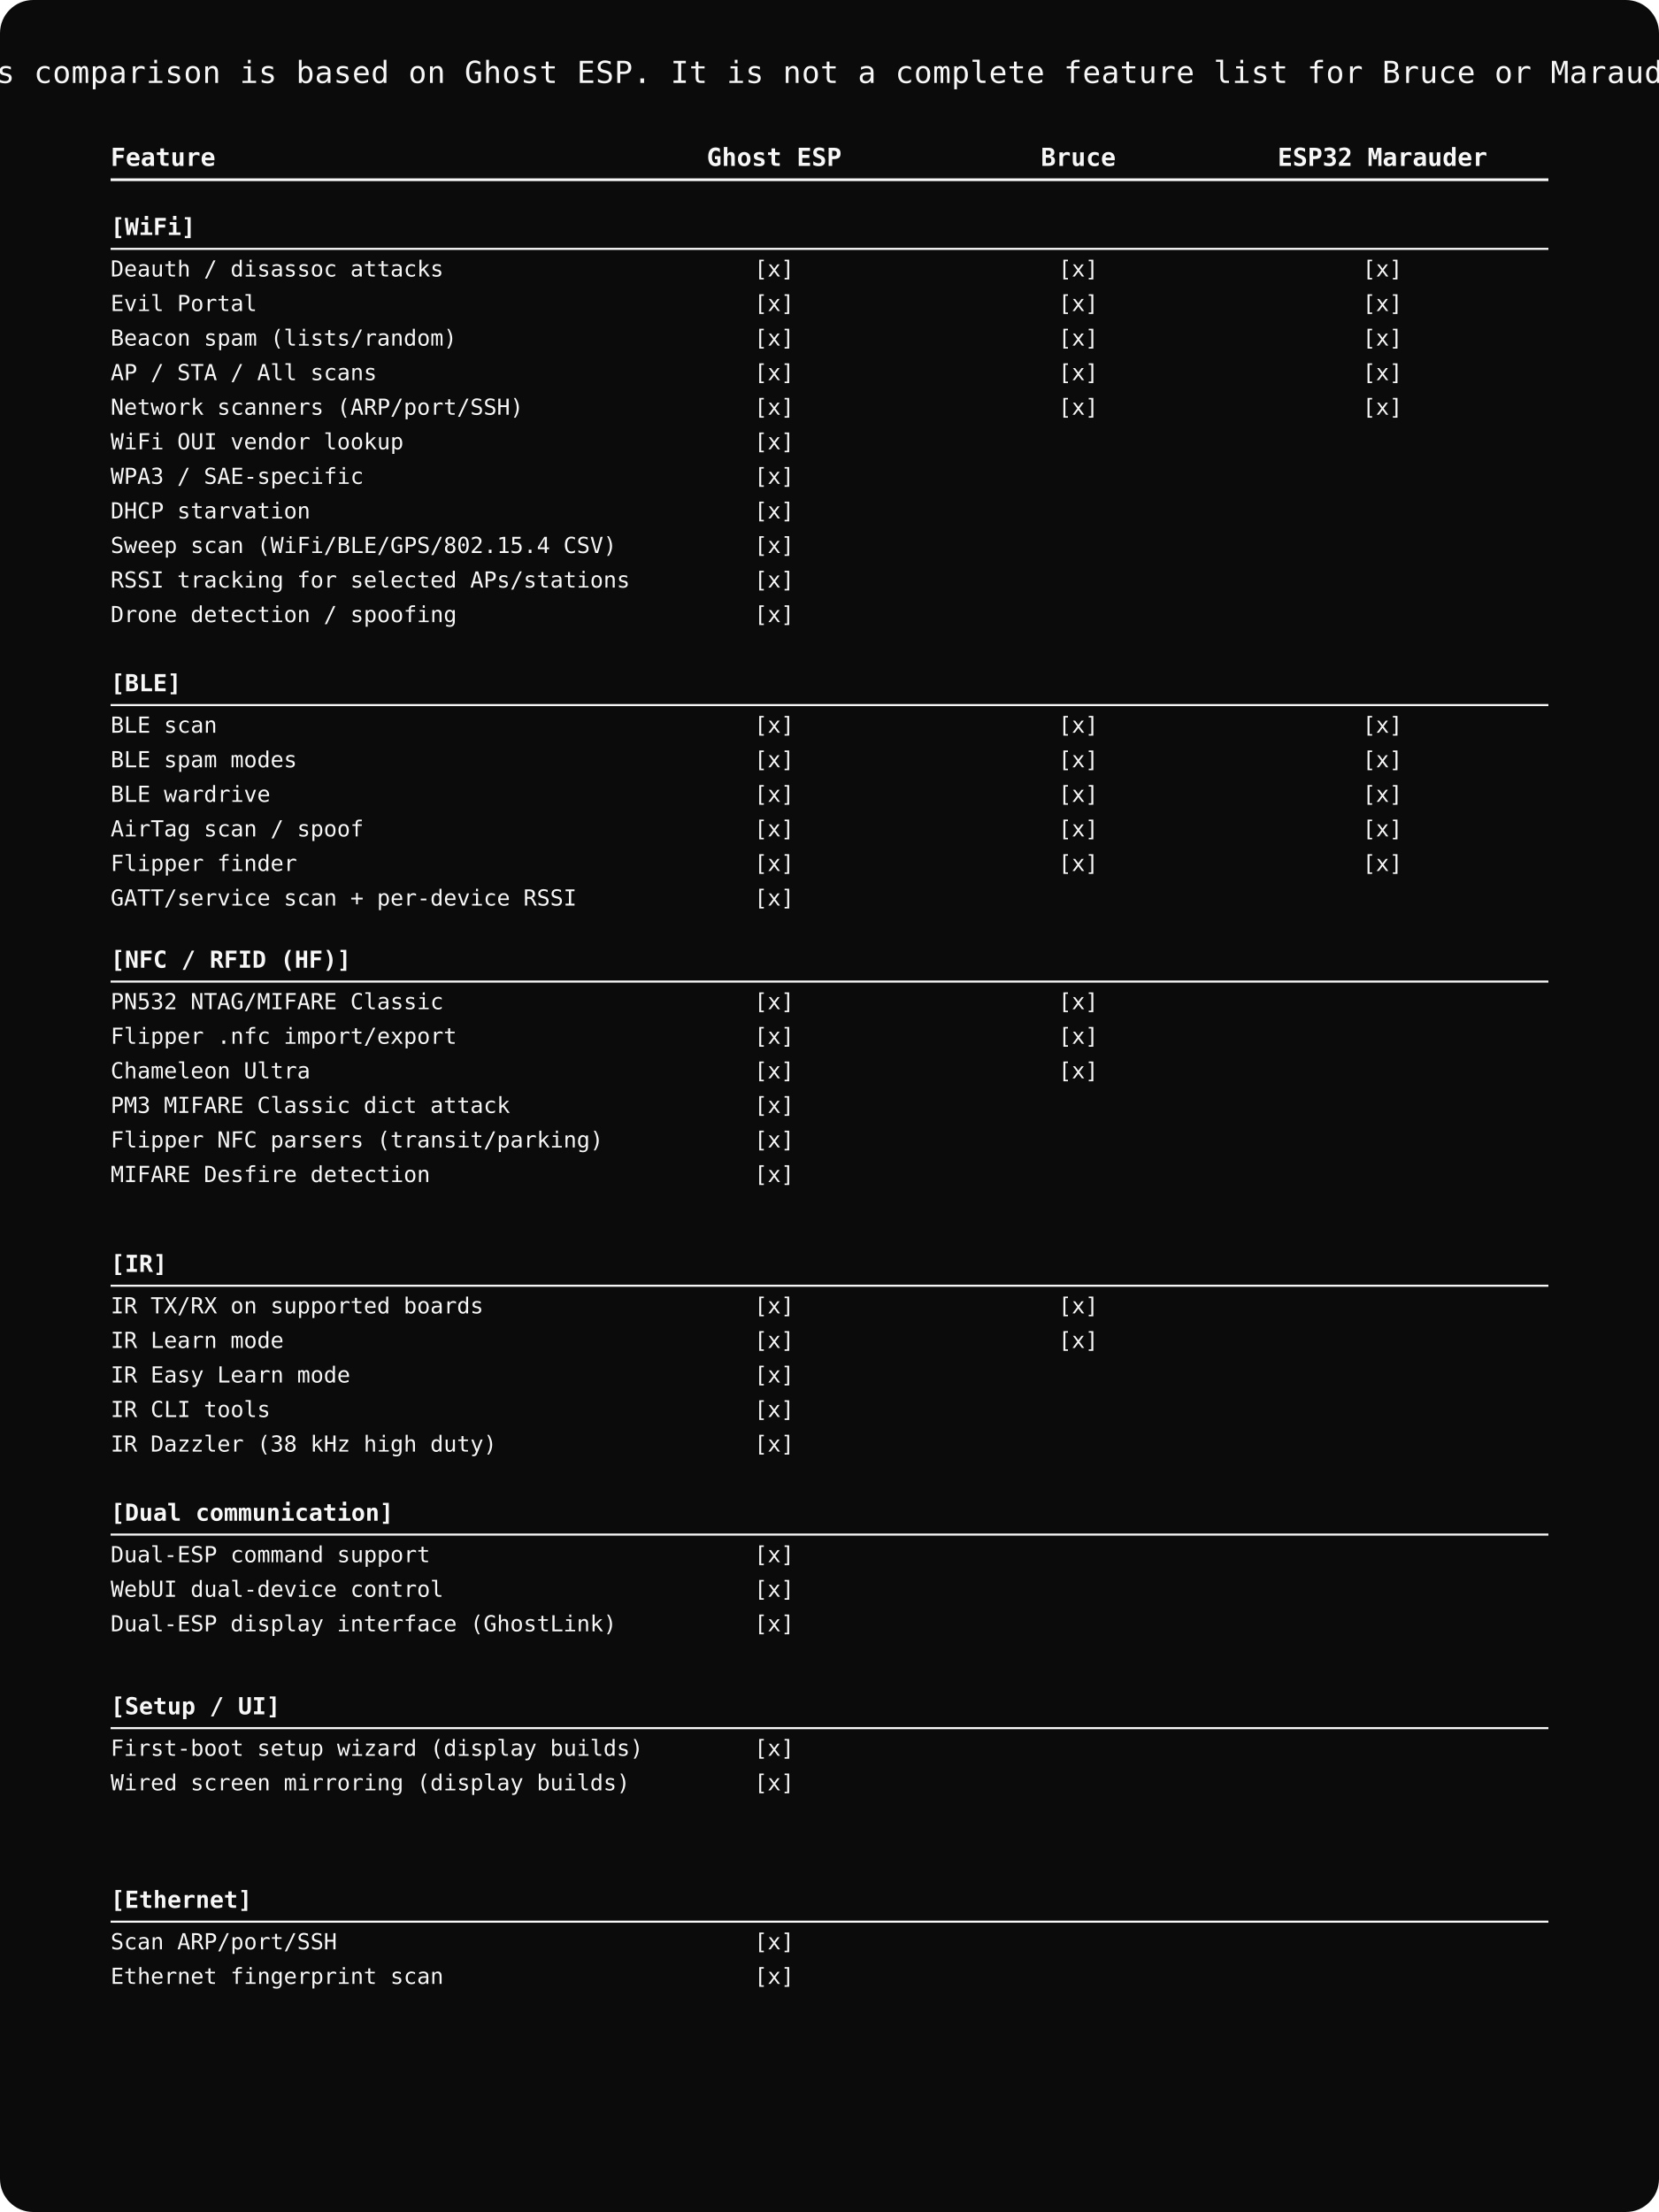
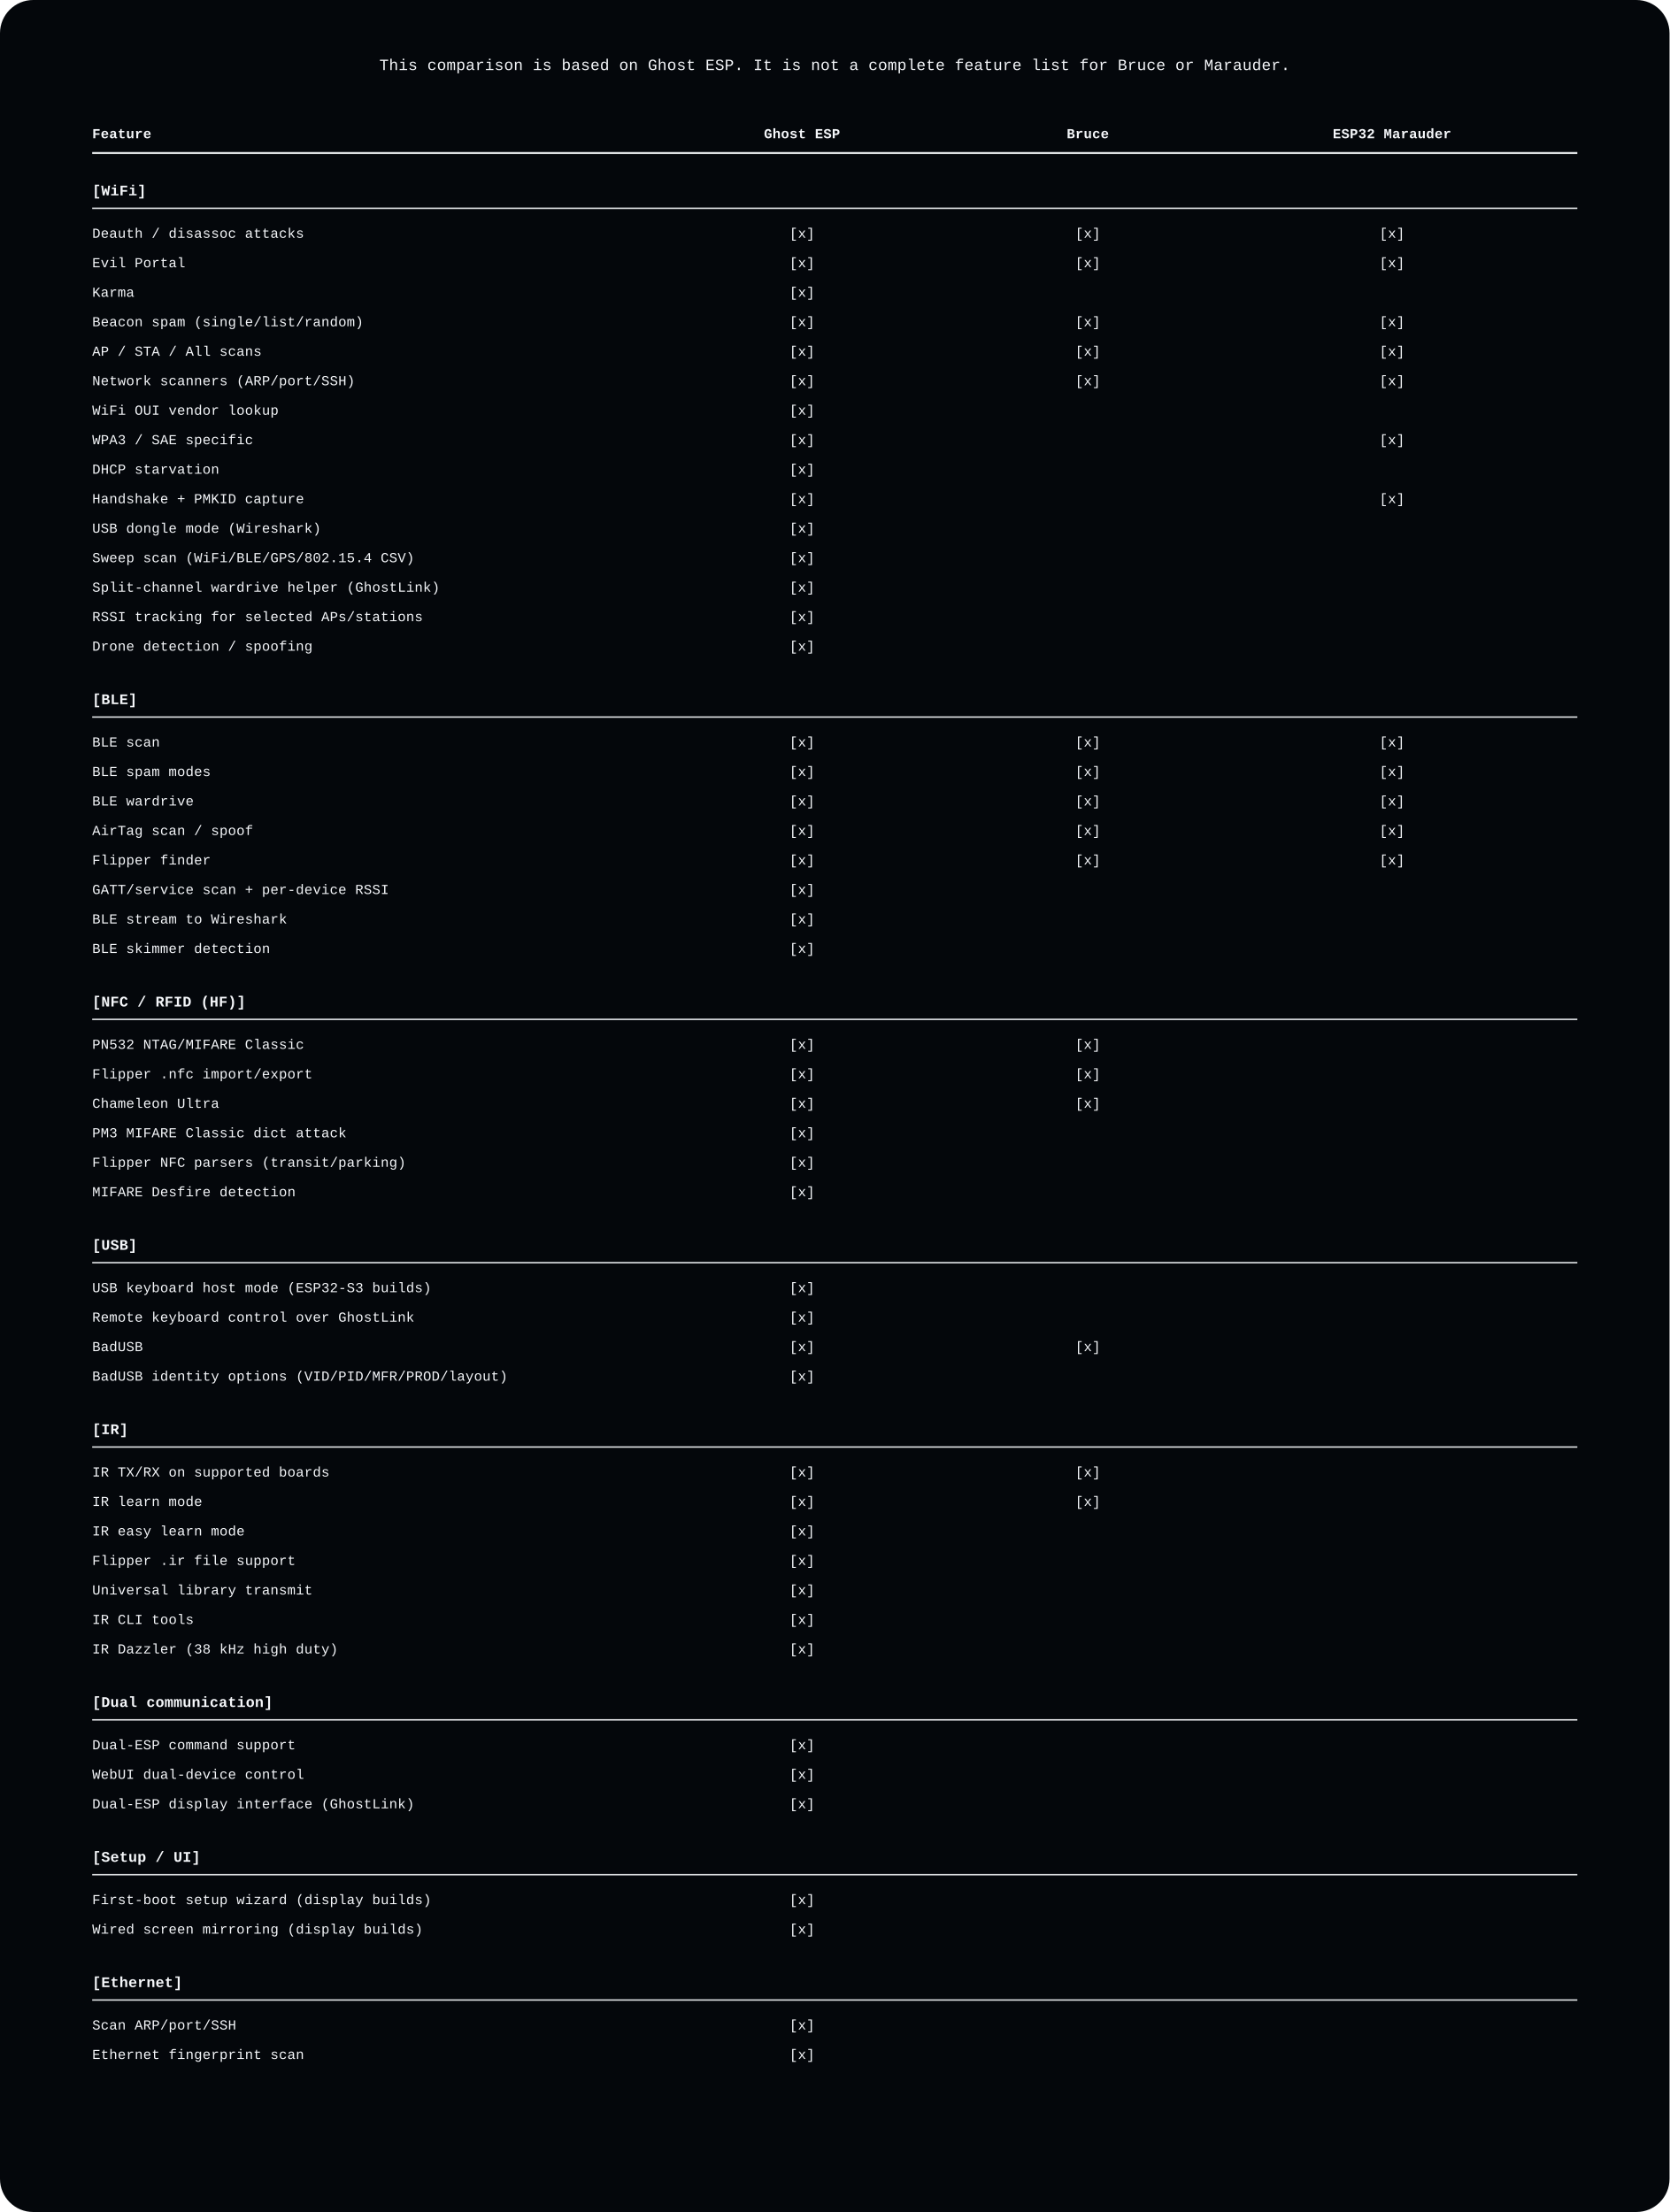
- <svg xmlns="http://www.w3.org/2000/svg" width="1200" height="1600" viewBox="0 0 1200 1600" fill="none">
+ <svg xmlns="http://www.w3.org/2000/svg" width="1811" height="2400" viewBox="0 0 1811 2400" fill="none">
  <style>
-     .bg { fill: #0b0b0b; }
-     .text { fill: #f7f7f7; font-family: "IBM Plex Mono", "Menlo", "Consolas", monospace; }
-     .title { font-size: 22px; letter-spacing: 0.3px; text-anchor: middle; }
-     .header { font-size: 18px; font-weight: 600; }
-     .subhead { font-size: 17px; font-weight: 600; }
-     .row { font-size: 16px; }
-     .col0 { width: 420px; }
-     .col1, .col2, .col3 { width: 200px; text-anchor: middle; }
-     .check { fill: #f7f7f7; }
+     .bg { fill: #04070b; }
+     .txt {
+       fill: #f5f7fa;
+       font-family: "IBM Plex Mono", "SFMono-Regular", Menlo, Consolas, "Liberation Mono", monospace;
+       letter-spacing: 0.2px;
+     }
+     .note { font-size: 17px; font-weight: 500; }
+     .head { font-size: 15px; font-weight: 700; }
+     .sect { font-size: 16px; font-weight: 700; }
+     .row  { font-size: 15px; font-weight: 500; }
+     .mark { font-size: 15px; font-weight: 500; text-anchor: middle; }
+     .rule { stroke: #f5f7fa; stroke-width: 1.6; opacity: 0.9; }
+     .rule-strong { stroke-width: 2.2; }
  </style>
-   <rect class="bg" x="0" y="0" width="1200" height="1600" rx="24" />
-   <text class="text title" x="600" y="60">This comparison is based on Ghost ESP. It is not a complete feature list for Bruce or Marauder.</text>
-   <g transform="translate(80,120)">
-     <text class="text header" x="0" y="0">Feature</text>
-     <text class="text header" x="480" y="0" text-anchor="middle">Ghost ESP</text>
-     <text class="text header" x="700" y="0" text-anchor="middle">Bruce</text>
-     <text class="text header" x="920" y="0" text-anchor="middle">ESP32 Marauder</text>
-     <line x1="0" y1="10" x2="1040" y2="10" stroke="#f7f7f7" stroke-width="2" />
-   </g>
-   <g transform="translate(80,170)">
-     <text class="text subhead" x="0" y="0">[WiFi]</text>
-     <line x1="0" y1="10" x2="1040" y2="10" stroke="#f7f7f7" stroke-width="1.5" />
-     <g class="row" transform="translate(0,30)">
-       <text class="text" x="0" y="0">Deauth / disassoc attacks</text>
-       <text class="text" x="480" y="0" text-anchor="middle">[x]</text>
-       <text class="text" x="700" y="0" text-anchor="middle">[x]</text>
-       <text class="text" x="920" y="0" text-anchor="middle">[x]</text>
-     </g>
-     <g class="row" transform="translate(0,55)">
-       <text class="text" x="0" y="0">Evil Portal</text>
-       <text class="text" x="480" y="0" text-anchor="middle">[x]</text>
-       <text class="text" x="700" y="0" text-anchor="middle">[x]</text>
-       <text class="text" x="920" y="0" text-anchor="middle">[x]</text>
-     </g>
-     <g class="row" transform="translate(0,80)">
-       <text class="text" x="0" y="0">Beacon spam (lists/random)</text>
-       <text class="text" x="480" y="0" text-anchor="middle">[x]</text>
-       <text class="text" x="700" y="0" text-anchor="middle">[x]</text>
-       <text class="text" x="920" y="0" text-anchor="middle">[x]</text>
-     </g>
-     <g class="row" transform="translate(0,105)">
-       <text class="text" x="0" y="0">AP / STA / All scans</text>
-       <text class="text" x="480" y="0" text-anchor="middle">[x]</text>
-       <text class="text" x="700" y="0" text-anchor="middle">[x]</text>
-       <text class="text" x="920" y="0" text-anchor="middle">[x]</text>
-     </g>
-     <g class="row" transform="translate(0,130)">
-       <text class="text" x="0" y="0">Network scanners (ARP/port/SSH)</text>
-       <text class="text" x="480" y="0" text-anchor="middle">[x]</text>
-       <text class="text" x="700" y="0" text-anchor="middle">[x]</text>
-       <text class="text" x="920" y="0" text-anchor="middle">[x]</text>
-     </g>
-     <g class="row" transform="translate(0,155)">
-       <text class="text" x="0" y="0">WiFi OUI vendor lookup</text>
-       <text class="text" x="480" y="0" text-anchor="middle">[x]</text>
-       <text class="text" x="700" y="0" text-anchor="middle" />
-       <text class="text" x="920" y="0" text-anchor="middle" />
-     </g>
-     <g class="row" transform="translate(0,180)">
-       <text class="text" x="0" y="0">WPA3 / SAE-specific</text>
-       <text class="text" x="480" y="0" text-anchor="middle">[x]</text>
-       <text class="text" x="700" y="0" text-anchor="middle" />
-       <text class="text" x="920" y="0" text-anchor="middle" />
-     </g>
-     <g class="row" transform="translate(0,205)">
-       <text class="text" x="0" y="0">DHCP starvation</text>
-       <text class="text" x="480" y="0" text-anchor="middle">[x]</text>
-       <text class="text" x="700" y="0" text-anchor="middle" />
-       <text class="text" x="920" y="0" text-anchor="middle" />
-     </g>
-     <g class="row" transform="translate(0,230)">
-       <text class="text" x="0" y="0">Sweep scan (WiFi/BLE/GPS/802.15.4 CSV)</text>
-       <text class="text" x="480" y="0" text-anchor="middle">[x]</text>
-       <text class="text" x="700" y="0" text-anchor="middle" />
-       <text class="text" x="920" y="0" text-anchor="middle" />
-     </g>
-     <g class="row" transform="translate(0,255)">
-       <text class="text" x="0" y="0">RSSI tracking for selected APs/stations</text>
-       <text class="text" x="480" y="0" text-anchor="middle">[x]</text>
-       <text class="text" x="700" y="0" text-anchor="middle" />
-       <text class="text" x="920" y="0" text-anchor="middle" />
-     </g>
-     <g class="row" transform="translate(0,280)">
-       <text class="text" x="0" y="0">Drone detection / spoofing</text>
-       <text class="text" x="480" y="0" text-anchor="middle">[x]</text>
-       <text class="text" x="700" y="0" text-anchor="middle" />
-       <text class="text" x="920" y="0" text-anchor="middle" />
-     </g>
-   </g>
-   <g transform="translate(80,500)">
-     <text class="text subhead" x="0" y="0">[BLE]</text>
-     <line x1="0" y1="10" x2="1040" y2="10" stroke="#f7f7f7" stroke-width="1.5" />
-     <g class="row" transform="translate(0,30)">
-       <text class="text" x="0" y="0">BLE scan</text>
-       <text class="text" x="480" y="0" text-anchor="middle">[x]</text>
-       <text class="text" x="700" y="0" text-anchor="middle">[x]</text>
-       <text class="text" x="920" y="0" text-anchor="middle">[x]</text>
-     </g>
-     <g class="row" transform="translate(0,55)">
-       <text class="text" x="0" y="0">BLE spam modes</text>
-       <text class="text" x="480" y="0" text-anchor="middle">[x]</text>
-       <text class="text" x="700" y="0" text-anchor="middle">[x]</text>
-       <text class="text" x="920" y="0" text-anchor="middle">[x]</text>
-     </g>
-     <g class="row" transform="translate(0,80)">
-       <text class="text" x="0" y="0">BLE wardrive</text>
-       <text class="text" x="480" y="0" text-anchor="middle">[x]</text>
-       <text class="text" x="700" y="0" text-anchor="middle">[x]</text>
-       <text class="text" x="920" y="0" text-anchor="middle">[x]</text>
-     </g>
-     <g class="row" transform="translate(0,105)">
-       <text class="text" x="0" y="0">AirTag scan / spoof</text>
-       <text class="text" x="480" y="0" text-anchor="middle">[x]</text>
-       <text class="text" x="700" y="0" text-anchor="middle">[x]</text>
-       <text class="text" x="920" y="0" text-anchor="middle">[x]</text>
-     </g>
-     <g class="row" transform="translate(0,130)">
-       <text class="text" x="0" y="0">Flipper finder</text>
-       <text class="text" x="480" y="0" text-anchor="middle">[x]</text>
-       <text class="text" x="700" y="0" text-anchor="middle">[x]</text>
-       <text class="text" x="920" y="0" text-anchor="middle">[x]</text>
-     </g>
-     <g class="row" transform="translate(0,155)">
-       <text class="text" x="0" y="0">GATT/service scan + per-device RSSI</text>
-       <text class="text" x="480" y="0" text-anchor="middle">[x]</text>
-       <text class="text" x="700" y="0" text-anchor="middle" />
-       <text class="text" x="920" y="0" text-anchor="middle" />
-     </g>
-   </g>
-   <g transform="translate(80,700)">
-     <text class="text subhead" x="0" y="0">[NFC / RFID (HF)]</text>
-     <line x1="0" y1="10" x2="1040" y2="10" stroke="#f7f7f7" stroke-width="1.5" />
-     <g class="row" transform="translate(0,30)">
-       <text class="text" x="0" y="0">PN532 NTAG/MIFARE Classic</text>
-       <text class="text" x="480" y="0" text-anchor="middle">[x]</text>
-       <text class="text" x="700" y="0" text-anchor="middle">[x]</text>
-       <text class="text" x="920" y="0" text-anchor="middle" />
-     </g>
-     <g class="row" transform="translate(0,55)">
-       <text class="text" x="0" y="0">Flipper .nfc import/export</text>
-       <text class="text" x="480" y="0" text-anchor="middle">[x]</text>
-       <text class="text" x="700" y="0" text-anchor="middle">[x]</text>
-       <text class="text" x="920" y="0" text-anchor="middle" />
-     </g>
-     <g class="row" transform="translate(0,80)">
-       <text class="text" x="0" y="0">Chameleon Ultra</text>
-       <text class="text" x="480" y="0" text-anchor="middle">[x]</text>
-       <text class="text" x="700" y="0" text-anchor="middle">[x]</text>
-       <text class="text" x="920" y="0" text-anchor="middle" />
-     </g>
-     <g class="row" transform="translate(0,105)">
-       <text class="text" x="0" y="0">PM3 MIFARE Classic dict attack</text>
-       <text class="text" x="480" y="0" text-anchor="middle">[x]</text>
-       <text class="text" x="700" y="0" text-anchor="middle" />
-       <text class="text" x="920" y="0" text-anchor="middle" />
-     </g>
-     <g class="row" transform="translate(0,130)">
-       <text class="text" x="0" y="0">Flipper NFC parsers (transit/parking)</text>
-       <text class="text" x="480" y="0" text-anchor="middle">[x]</text>
-       <text class="text" x="700" y="0" text-anchor="middle" />
-       <text class="text" x="920" y="0" text-anchor="middle" />
-     </g>
-     <g class="row" transform="translate(0,155)">
-       <text class="text" x="0" y="0">MIFARE Desfire detection</text>
-       <text class="text" x="480" y="0" text-anchor="middle">[x]</text>
-       <text class="text" x="700" y="0" text-anchor="middle" />
-       <text class="text" x="920" y="0" text-anchor="middle" />
-     </g>
-   </g>
-   <g transform="translate(80,920)">
-     <text class="text subhead" x="0" y="0">[IR]</text>
-     <line x1="0" y1="10" x2="1040" y2="10" stroke="#f7f7f7" stroke-width="1.5" />
-     <g class="row" transform="translate(0,30)">
-       <text class="text" x="0" y="0">IR TX/RX on supported boards</text>
-       <text class="text" x="480" y="0" text-anchor="middle">[x]</text>
-       <text class="text" x="700" y="0" text-anchor="middle">[x]</text>
-       <text class="text" x="920" y="0" text-anchor="middle" />
-     </g>
-     <g class="row" transform="translate(0,55)">
-       <text class="text" x="0" y="0">IR Learn mode</text>
-       <text class="text" x="480" y="0" text-anchor="middle">[x]</text>
-       <text class="text" x="700" y="0" text-anchor="middle">[x]</text>
-       <text class="text" x="920" y="0" text-anchor="middle" />
-     </g>
-     <g class="row" transform="translate(0,80)">
-       <text class="text" x="0" y="0">IR Easy Learn mode</text>
-       <text class="text" x="480" y="0" text-anchor="middle">[x]</text>
-       <text class="text" x="700" y="0" text-anchor="middle" />
-       <text class="text" x="920" y="0" text-anchor="middle" />
-     </g>
-     <g class="row" transform="translate(0,105)">
-       <text class="text" x="0" y="0">IR CLI tools</text>
-       <text class="text" x="480" y="0" text-anchor="middle">[x]</text>
-       <text class="text" x="700" y="0" text-anchor="middle" />
-       <text class="text" x="920" y="0" text-anchor="middle" />
-     </g>
-     <g class="row" transform="translate(0,130)">
-       <text class="text" x="0" y="0">IR Dazzler (38 kHz high duty)</text>
-       <text class="text" x="480" y="0" text-anchor="middle">[x]</text>
-       <text class="text" x="700" y="0" text-anchor="middle" />
-       <text class="text" x="920" y="0" text-anchor="middle" />
-     </g>
-   </g>
-   <g transform="translate(80,1100)">
-     <text class="text subhead" x="0" y="0">[Dual communication]</text>
-     <line x1="0" y1="10" x2="1040" y2="10" stroke="#f7f7f7" stroke-width="1.5" />
-     <g class="row" transform="translate(0,30)">
-       <text class="text" x="0" y="0">Dual-ESP command support</text>
-       <text class="text" x="480" y="0" text-anchor="middle">[x]</text>
-       <text class="text" x="700" y="0" text-anchor="middle" />
-       <text class="text" x="920" y="0" text-anchor="middle" />
-     </g>
-     <g class="row" transform="translate(0,55)">
-       <text class="text" x="0" y="0">WebUI dual-device control</text>
-       <text class="text" x="480" y="0" text-anchor="middle">[x]</text>
-       <text class="text" x="700" y="0" text-anchor="middle" />
-       <text class="text" x="920" y="0" text-anchor="middle" />
-     </g>
-     <g class="row" transform="translate(0,80)">
-       <text class="text" x="0" y="0">Dual-ESP display interface (GhostLink)</text>
-       <text class="text" x="480" y="0" text-anchor="middle">[x]</text>
-       <text class="text" x="700" y="0" text-anchor="middle" />
-       <text class="text" x="920" y="0" text-anchor="middle" />
-     </g>
-   </g>
-   <g transform="translate(80,1240)">
-     <text class="text subhead" x="0" y="0">[Setup / UI]</text>
-     <line x1="0" y1="10" x2="1040" y2="10" stroke="#f7f7f7" stroke-width="1.5" />
-     <g class="row" transform="translate(0,30)">
-       <text class="text" x="0" y="0">First-boot setup wizard (display builds)</text>
-       <text class="text" x="480" y="0" text-anchor="middle">[x]</text>
-       <text class="text" x="700" y="0" text-anchor="middle" />
-       <text class="text" x="920" y="0" text-anchor="middle" />
-     </g>
-     <g class="row" transform="translate(0,55)">
-       <text class="text" x="0" y="0">Wired screen mirroring (display builds)</text>
-       <text class="text" x="480" y="0" text-anchor="middle">[x]</text>
-       <text class="text" x="700" y="0" text-anchor="middle" />
-       <text class="text" x="920" y="0" text-anchor="middle" />
-     </g>
-   </g>
-   <g transform="translate(80,1380)">
-     <text class="text subhead" x="0" y="0">[Ethernet]</text>
-     <line x1="0" y1="10" x2="1040" y2="10" stroke="#f7f7f7" stroke-width="1.5" />
-     <g class="row" transform="translate(0,30)">
-       <text class="text" x="0" y="0">Scan ARP/port/SSH</text>
-       <text class="text" x="480" y="0" text-anchor="middle">[x]</text>
-       <text class="text" x="700" y="0" text-anchor="middle" />
-       <text class="text" x="920" y="0" text-anchor="middle" />
-     </g>
-     <g class="row" transform="translate(0,55)">
-       <text class="text" x="0" y="0">Ethernet fingerprint scan</text>
-       <text class="text" x="480" y="0" text-anchor="middle">[x]</text>
-       <text class="text" x="700" y="0" text-anchor="middle" />
-       <text class="text" x="920" y="0" text-anchor="middle" />
-     </g>
-   </g>
+   <rect class="bg" x="0" y="0" width="1811" height="2400" rx="36" />
+   <text class="txt note" x="905.5" y="76" text-anchor="middle">This comparison is based on Ghost ESP. It is not a complete feature list for Bruce or Marauder.</text>
+   <text class="txt head" x="100" y="150">Feature</text>
+   <text class="txt head" x="870" y="150" text-anchor="middle">Ghost ESP</text>
+   <text class="txt head" x="1180" y="150" text-anchor="middle">Bruce</text>
+   <text class="txt head" x="1510" y="150" text-anchor="middle">ESP32 Marauder</text>
+   <line class="rule rule-strong" x1="100" y1="166" x2="1711" y2="166" />
+   <text class="txt sect" x="100" y="212">[WiFi]</text>
+   <line class="rule" x1="100" y1="226" x2="1711" y2="226" />
+   <text class="txt row" x="100" y="258">Deauth / disassoc attacks</text>
+   <text class="txt mark" x="870" y="258">[x]</text>
+   <text class="txt mark" x="1180" y="258">[x]</text>
+   <text class="txt mark" x="1510" y="258">[x]</text>
+   <text class="txt row" x="100" y="290">Evil Portal</text>
+   <text class="txt mark" x="870" y="290">[x]</text>
+   <text class="txt mark" x="1180" y="290">[x]</text>
+   <text class="txt mark" x="1510" y="290">[x]</text>
+   <text class="txt row" x="100" y="322">Karma</text>
+   <text class="txt mark" x="870" y="322">[x]</text>
+   <text class="txt row" x="100" y="354">Beacon spam (single/list/random)</text>
+   <text class="txt mark" x="870" y="354">[x]</text>
+   <text class="txt mark" x="1180" y="354">[x]</text>
+   <text class="txt mark" x="1510" y="354">[x]</text>
+   <text class="txt row" x="100" y="386">AP / STA / All scans</text>
+   <text class="txt mark" x="870" y="386">[x]</text>
+   <text class="txt mark" x="1180" y="386">[x]</text>
+   <text class="txt mark" x="1510" y="386">[x]</text>
+   <text class="txt row" x="100" y="418">Network scanners (ARP/port/SSH)</text>
+   <text class="txt mark" x="870" y="418">[x]</text>
+   <text class="txt mark" x="1180" y="418">[x]</text>
+   <text class="txt mark" x="1510" y="418">[x]</text>
+   <text class="txt row" x="100" y="450">WiFi OUI vendor lookup</text>
+   <text class="txt mark" x="870" y="450">[x]</text>
+   <text class="txt row" x="100" y="482">WPA3 / SAE specific</text>
+   <text class="txt mark" x="870" y="482">[x]</text>
+   <text class="txt mark" x="1510" y="482">[x]</text>
+   <text class="txt row" x="100" y="514">DHCP starvation</text>
+   <text class="txt mark" x="870" y="514">[x]</text>
+   <text class="txt row" x="100" y="546">Handshake + PMKID capture</text>
+   <text class="txt mark" x="870" y="546">[x]</text>
+   <text class="txt mark" x="1510" y="546">[x]</text>
+   <text class="txt row" x="100" y="578">USB dongle mode (Wireshark)</text>
+   <text class="txt mark" x="870" y="578">[x]</text>
+   <text class="txt row" x="100" y="610">Sweep scan (WiFi/BLE/GPS/802.15.4 CSV)</text>
+   <text class="txt mark" x="870" y="610">[x]</text>
+   <text class="txt row" x="100" y="642">Split-channel wardrive helper (GhostLink)</text>
+   <text class="txt mark" x="870" y="642">[x]</text>
+   <text class="txt row" x="100" y="674">RSSI tracking for selected APs/stations</text>
+   <text class="txt mark" x="870" y="674">[x]</text>
+   <text class="txt row" x="100" y="706">Drone detection / spoofing</text>
+   <text class="txt mark" x="870" y="706">[x]</text>
+   <text class="txt sect" x="100" y="764">[BLE]</text>
+   <line class="rule" x1="100" y1="778" x2="1711" y2="778" />
+   <text class="txt row" x="100" y="810">BLE scan</text>
+   <text class="txt mark" x="870" y="810">[x]</text>
+   <text class="txt mark" x="1180" y="810">[x]</text>
+   <text class="txt mark" x="1510" y="810">[x]</text>
+   <text class="txt row" x="100" y="842">BLE spam modes</text>
+   <text class="txt mark" x="870" y="842">[x]</text>
+   <text class="txt mark" x="1180" y="842">[x]</text>
+   <text class="txt mark" x="1510" y="842">[x]</text>
+   <text class="txt row" x="100" y="874">BLE wardrive</text>
+   <text class="txt mark" x="870" y="874">[x]</text>
+   <text class="txt mark" x="1180" y="874">[x]</text>
+   <text class="txt mark" x="1510" y="874">[x]</text>
+   <text class="txt row" x="100" y="906">AirTag scan / spoof</text>
+   <text class="txt mark" x="870" y="906">[x]</text>
+   <text class="txt mark" x="1180" y="906">[x]</text>
+   <text class="txt mark" x="1510" y="906">[x]</text>
+   <text class="txt row" x="100" y="938">Flipper finder</text>
+   <text class="txt mark" x="870" y="938">[x]</text>
+   <text class="txt mark" x="1180" y="938">[x]</text>
+   <text class="txt mark" x="1510" y="938">[x]</text>
+   <text class="txt row" x="100" y="970">GATT/service scan + per-device RSSI</text>
+   <text class="txt mark" x="870" y="970">[x]</text>
+   <text class="txt row" x="100" y="1002">BLE stream to Wireshark</text>
+   <text class="txt mark" x="870" y="1002">[x]</text>
+   <text class="txt row" x="100" y="1034">BLE skimmer detection</text>
+   <text class="txt mark" x="870" y="1034">[x]</text>
+   <text class="txt sect" x="100" y="1092">[NFC / RFID (HF)]</text>
+   <line class="rule" x1="100" y1="1106" x2="1711" y2="1106" />
+   <text class="txt row" x="100" y="1138">PN532 NTAG/MIFARE Classic</text>
+   <text class="txt mark" x="870" y="1138">[x]</text>
+   <text class="txt mark" x="1180" y="1138">[x]</text>
+   <text class="txt row" x="100" y="1170">Flipper .nfc import/export</text>
+   <text class="txt mark" x="870" y="1170">[x]</text>
+   <text class="txt mark" x="1180" y="1170">[x]</text>
+   <text class="txt row" x="100" y="1202">Chameleon Ultra</text>
+   <text class="txt mark" x="870" y="1202">[x]</text>
+   <text class="txt mark" x="1180" y="1202">[x]</text>
+   <text class="txt row" x="100" y="1234">PM3 MIFARE Classic dict attack</text>
+   <text class="txt mark" x="870" y="1234">[x]</text>
+   <text class="txt row" x="100" y="1266">Flipper NFC parsers (transit/parking)</text>
+   <text class="txt mark" x="870" y="1266">[x]</text>
+   <text class="txt row" x="100" y="1298">MIFARE Desfire detection</text>
+   <text class="txt mark" x="870" y="1298">[x]</text>
+   <text class="txt sect" x="100" y="1356">[USB]</text>
+   <line class="rule" x1="100" y1="1370" x2="1711" y2="1370" />
+   <text class="txt row" x="100" y="1402">USB keyboard host mode (ESP32-S3 builds)</text>
+   <text class="txt mark" x="870" y="1402">[x]</text>
+   <text class="txt row" x="100" y="1434">Remote keyboard control over GhostLink</text>
+   <text class="txt mark" x="870" y="1434">[x]</text>
+   <text class="txt row" x="100" y="1466">BadUSB</text>
+   <text class="txt mark" x="870" y="1466">[x]</text>
+   <text class="txt mark" x="1180" y="1466">[x]</text>
+   <text class="txt row" x="100" y="1498">BadUSB identity options (VID/PID/MFR/PROD/layout)</text>
+   <text class="txt mark" x="870" y="1498">[x]</text>
+   <text class="txt sect" x="100" y="1556">[IR]</text>
+   <line class="rule" x1="100" y1="1570" x2="1711" y2="1570" />
+   <text class="txt row" x="100" y="1602">IR TX/RX on supported boards</text>
+   <text class="txt mark" x="870" y="1602">[x]</text>
+   <text class="txt mark" x="1180" y="1602">[x]</text>
+   <text class="txt row" x="100" y="1634">IR learn mode</text>
+   <text class="txt mark" x="870" y="1634">[x]</text>
+   <text class="txt mark" x="1180" y="1634">[x]</text>
+   <text class="txt row" x="100" y="1666">IR easy learn mode</text>
+   <text class="txt mark" x="870" y="1666">[x]</text>
+   <text class="txt row" x="100" y="1698">Flipper .ir file support</text>
+   <text class="txt mark" x="870" y="1698">[x]</text>
+   <text class="txt row" x="100" y="1730">Universal library transmit</text>
+   <text class="txt mark" x="870" y="1730">[x]</text>
+   <text class="txt row" x="100" y="1762">IR CLI tools</text>
+   <text class="txt mark" x="870" y="1762">[x]</text>
+   <text class="txt row" x="100" y="1794">IR Dazzler (38 kHz high duty)</text>
+   <text class="txt mark" x="870" y="1794">[x]</text>
+   <text class="txt sect" x="100" y="1852">[Dual communication]</text>
+   <line class="rule" x1="100" y1="1866" x2="1711" y2="1866" />
+   <text class="txt row" x="100" y="1898">Dual-ESP command support</text>
+   <text class="txt mark" x="870" y="1898">[x]</text>
+   <text class="txt row" x="100" y="1930">WebUI dual-device control</text>
+   <text class="txt mark" x="870" y="1930">[x]</text>
+   <text class="txt row" x="100" y="1962">Dual-ESP display interface (GhostLink)</text>
+   <text class="txt mark" x="870" y="1962">[x]</text>
+   <text class="txt sect" x="100" y="2020">[Setup / UI]</text>
+   <line class="rule" x1="100" y1="2034" x2="1711" y2="2034" />
+   <text class="txt row" x="100" y="2066">First-boot setup wizard (display builds)</text>
+   <text class="txt mark" x="870" y="2066">[x]</text>
+   <text class="txt row" x="100" y="2098">Wired screen mirroring (display builds)</text>
+   <text class="txt mark" x="870" y="2098">[x]</text>
+   <text class="txt sect" x="100" y="2156">[Ethernet]</text>
+   <line class="rule" x1="100" y1="2170" x2="1711" y2="2170" />
+   <text class="txt row" x="100" y="2202">Scan ARP/port/SSH</text>
+   <text class="txt mark" x="870" y="2202">[x]</text>
+   <text class="txt row" x="100" y="2234">Ethernet fingerprint scan</text>
+   <text class="txt mark" x="870" y="2234">[x]</text>
</svg>
